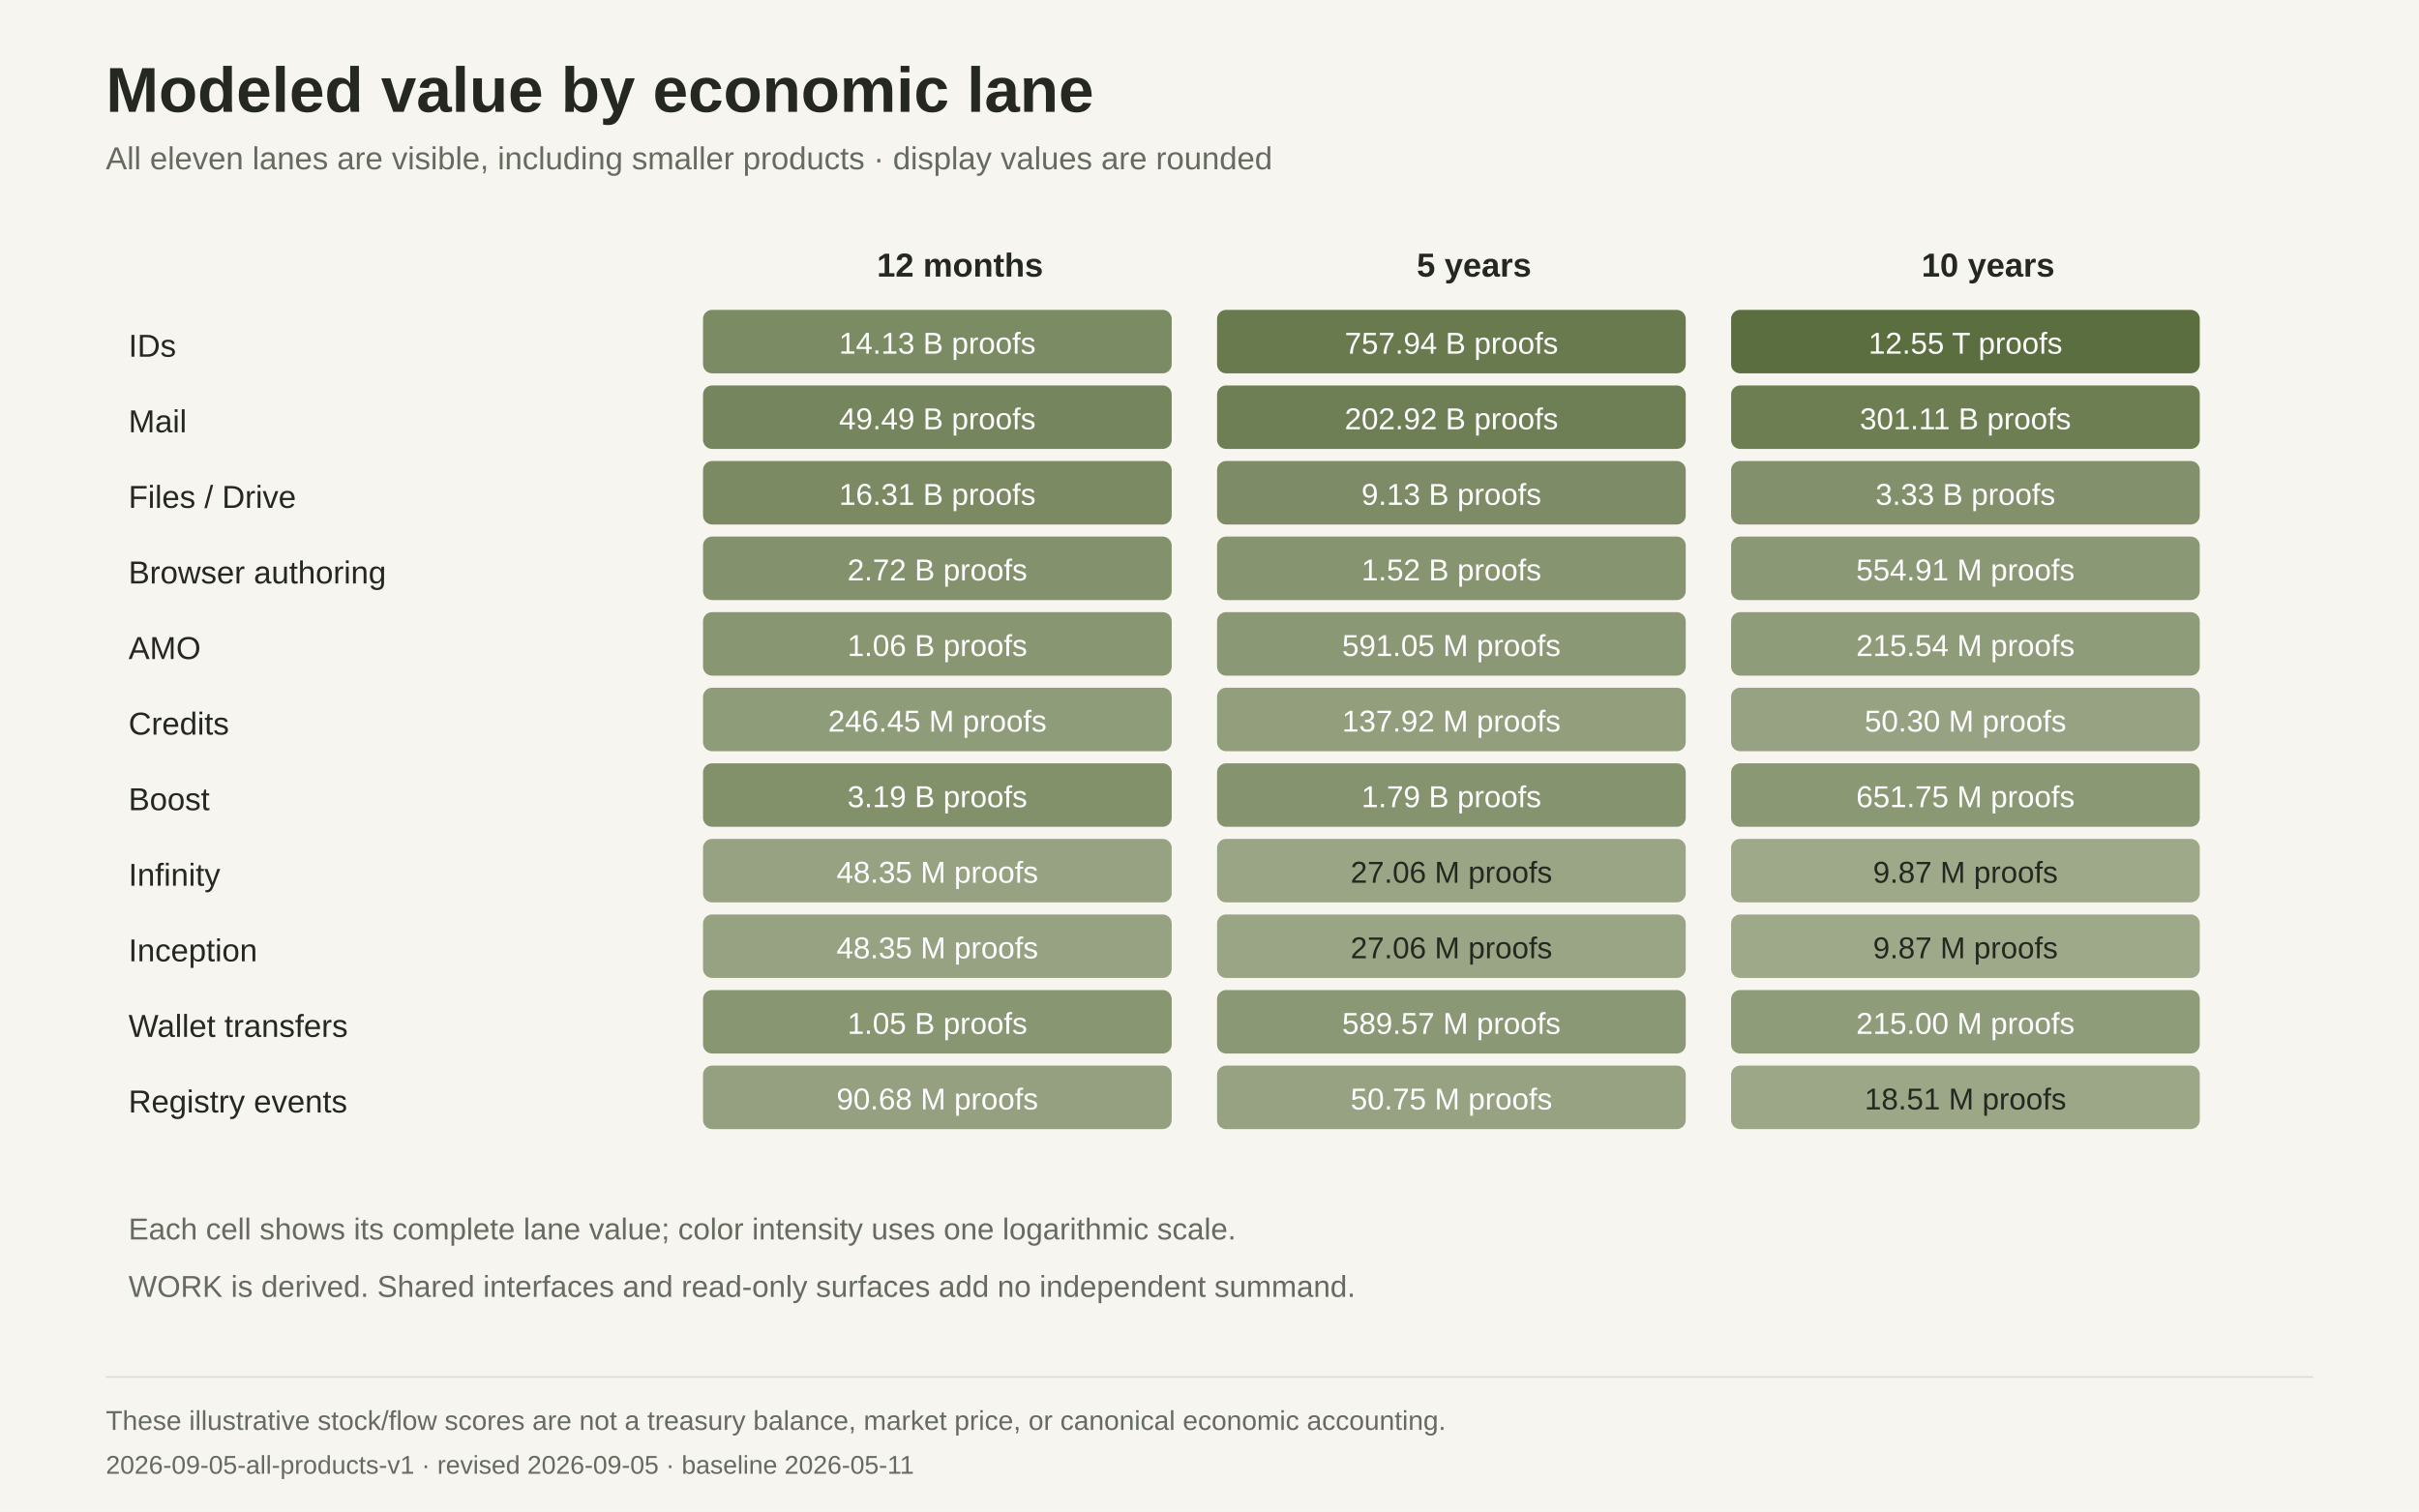
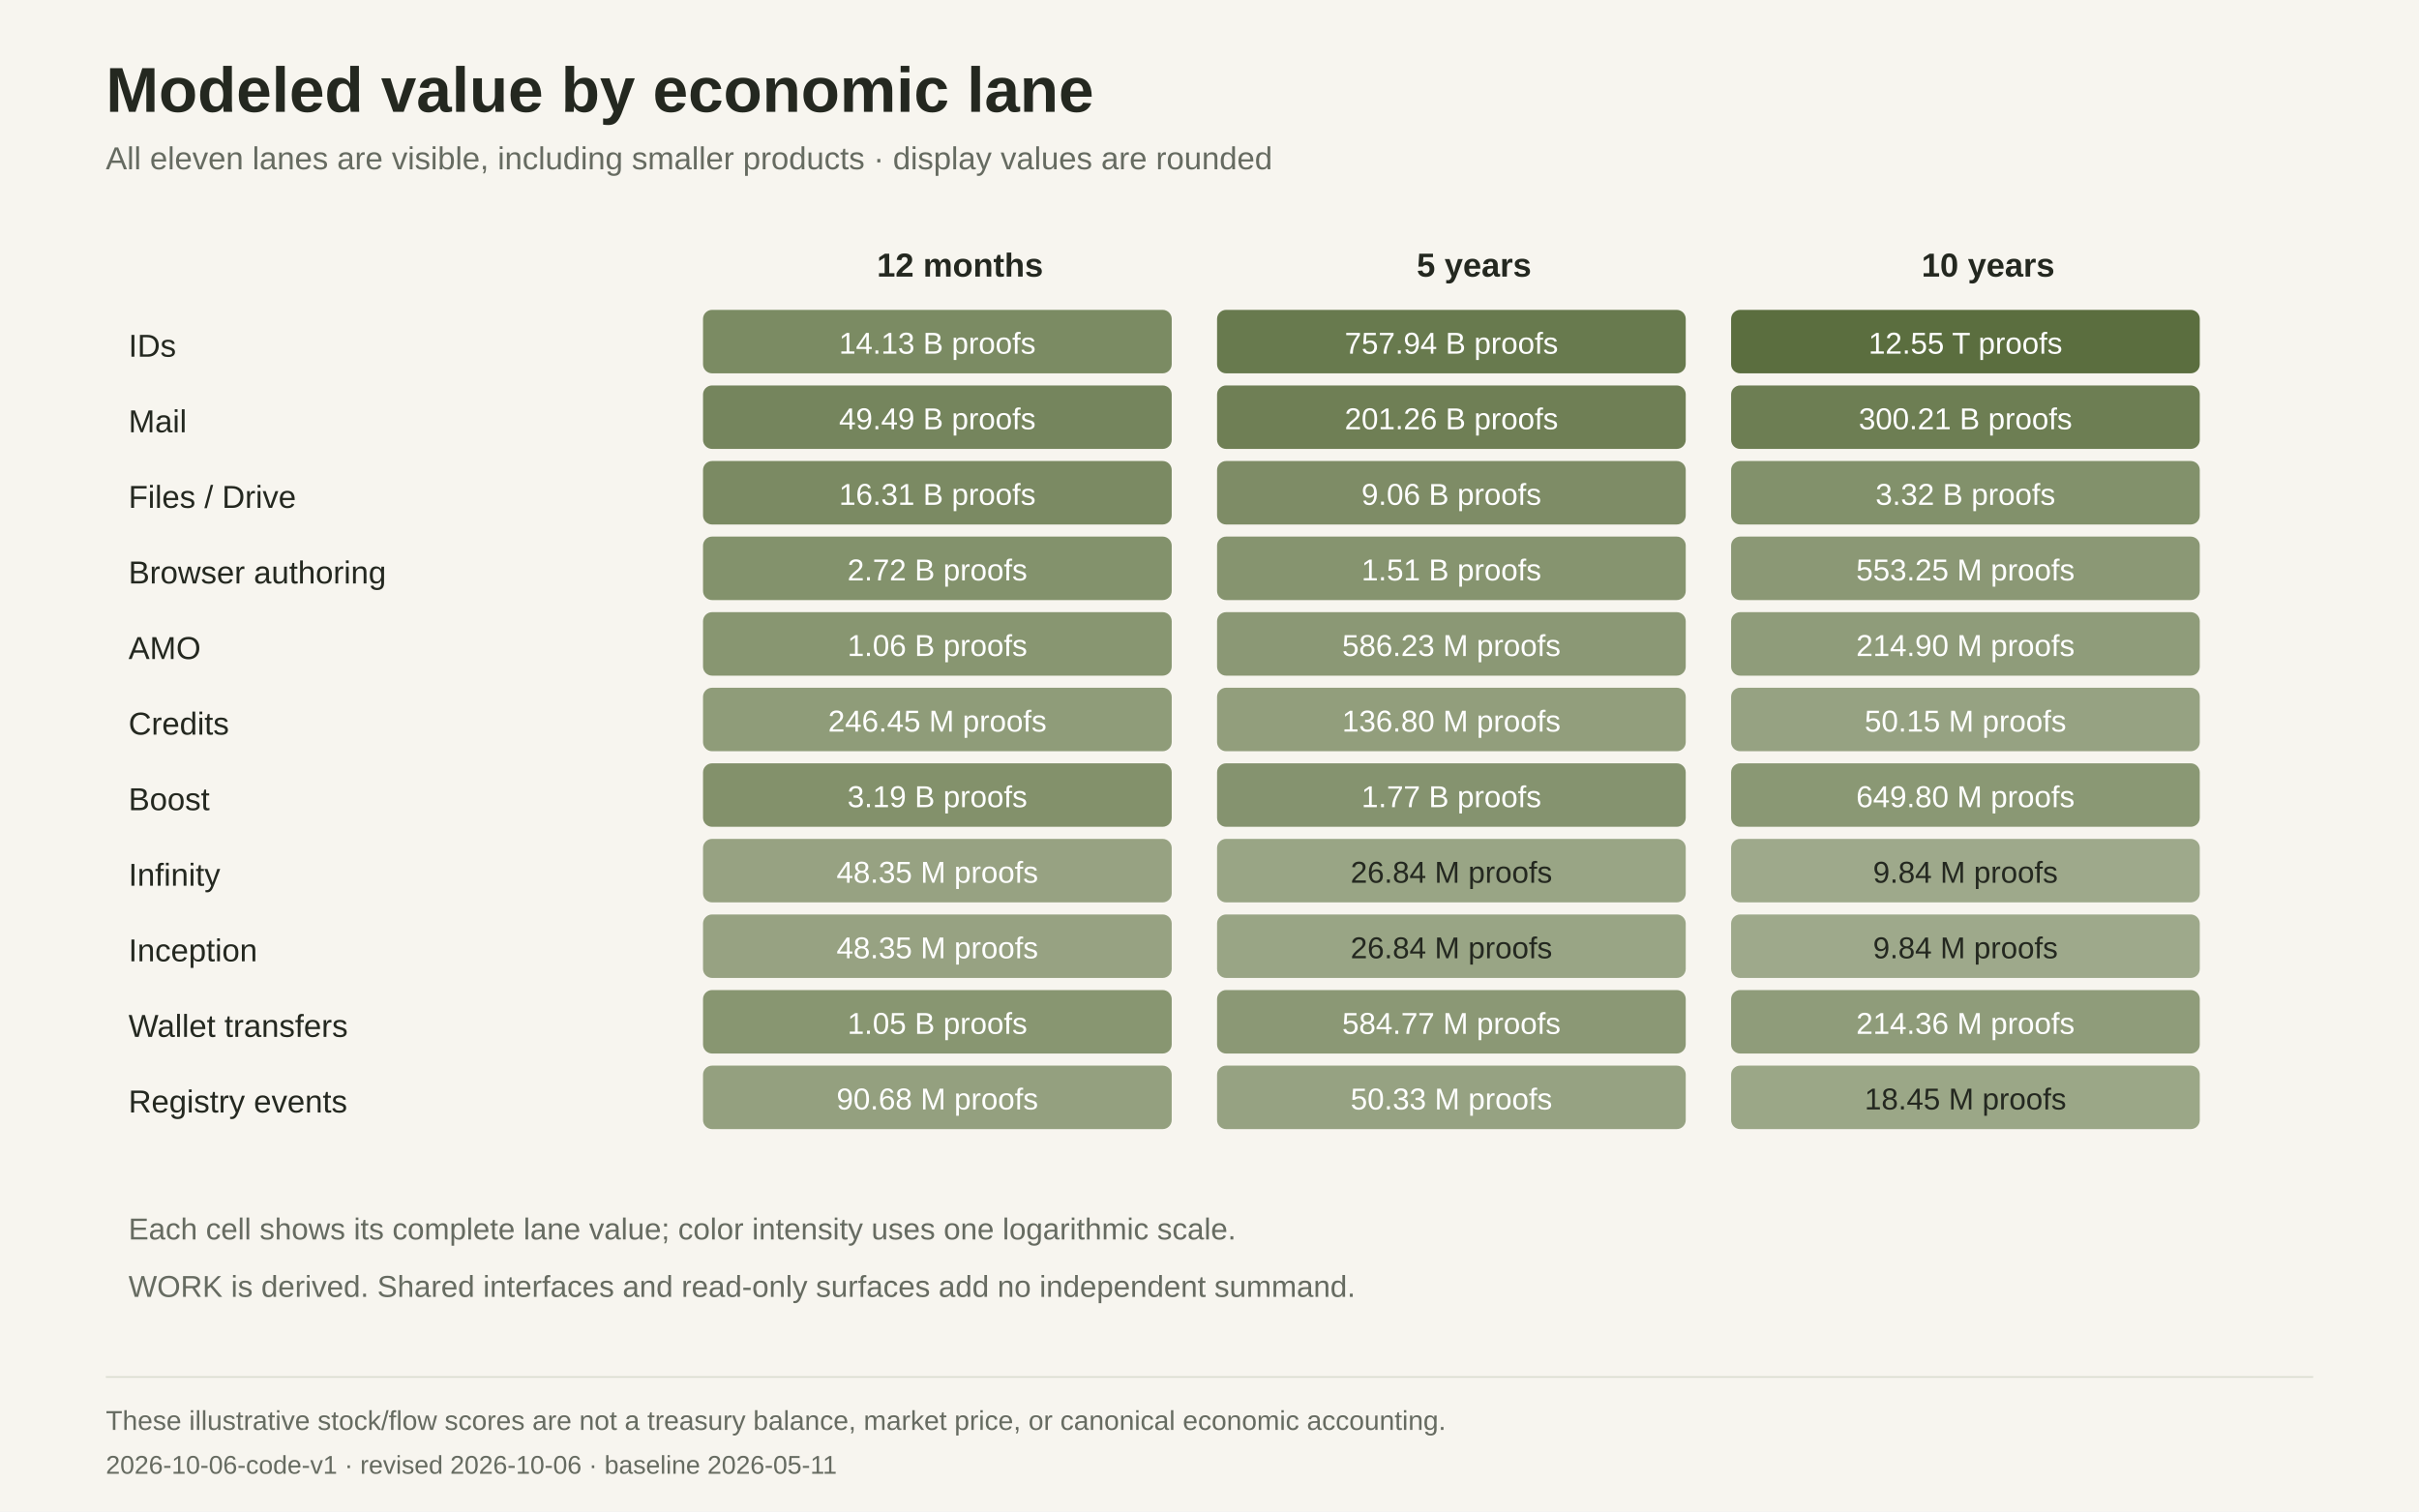
<svg xmlns="http://www.w3.org/2000/svg" width="1600" height="1000" viewBox="0 0 1600 1000" role="img" aria-labelledby="title description">
  <style>text { font-family: Arial, Helvetica, sans-serif; } .mono { font-variant-numeric: tabular-nums; }</style>
  <rect width="1600" height="1000" fill="#f7f5ef" />
  <text x="70" y="74" font-size="42" fill="#242820" font-weight="700" text-anchor="start">Modeled value by economic lane</text>
  <text x="70" y="112" font-size="21" fill="#666b61" font-weight="400" text-anchor="start">All eleven lanes are visible, including smaller products · display values are rounded</text>
  <text x="635" y="183" font-size="22" fill="#242820" font-weight="700" text-anchor="middle">12 months</text>
  <text x="975" y="183" font-size="22" fill="#242820" font-weight="700" text-anchor="middle">5 years</text>
  <text x="1315" y="183" font-size="22" fill="#242820" font-weight="700" text-anchor="middle">10 years</text>
  <text x="85" y="236" font-size="21" fill="#242820" font-weight="500" text-anchor="start">IDs</text>
  <rect x="465" y="205" width="310" height="42" rx="6" fill="rgb(123,139,99)" />
  <text x="620" y="234" font-size="20" fill="#ffffff" font-weight="400" text-anchor="middle">14.13 B proofs</text>
  <rect x="805" y="205" width="310" height="42" rx="6" fill="rgb(104,122,78)" />
  <text x="960" y="234" font-size="20" fill="#ffffff" font-weight="400" text-anchor="middle">757.94 B proofs</text>
  <rect x="1145" y="205" width="310" height="42" rx="6" fill="rgb(91,110,63)" />
  <text x="1300" y="234" font-size="20" fill="#ffffff" font-weight="400" text-anchor="middle">12.55 T proofs</text>
  <text x="85" y="286" font-size="21" fill="#242820" font-weight="500" text-anchor="start">Mail</text>
  <rect x="465" y="255" width="310" height="42" rx="6" fill="rgb(117,133,93)" />
  <text x="620" y="284" font-size="20" fill="#ffffff" font-weight="400" text-anchor="middle">49.49 B proofs</text>
  <rect x="805" y="255" width="310" height="42" rx="6" fill="rgb(111,127,85)" />
-   <text x="960" y="284" font-size="20" fill="#ffffff" font-weight="400" text-anchor="middle">202.92 B proofs</text>
+   <text x="960" y="284" font-size="20" fill="#ffffff" font-weight="400" text-anchor="middle">201.26 B proofs</text>
  <rect x="1145" y="255" width="310" height="42" rx="6" fill="rgb(109,126,83)" />
-   <text x="1300" y="284" font-size="20" fill="#ffffff" font-weight="400" text-anchor="middle">301.11 B proofs</text>
+   <text x="1300" y="284" font-size="20" fill="#ffffff" font-weight="400" text-anchor="middle">300.21 B proofs</text>
  <text x="85" y="336" font-size="21" fill="#242820" font-weight="500" text-anchor="start">Files / Drive</text>
  <rect x="465" y="305" width="310" height="42" rx="6" fill="rgb(123,138,99)" />
  <text x="620" y="334" font-size="20" fill="#ffffff" font-weight="400" text-anchor="middle">16.31 B proofs</text>
-   <rect x="805" y="305" width="310" height="42" rx="6" fill="rgb(125,140,102)" />
-   <text x="960" y="334" font-size="20" fill="#ffffff" font-weight="400" text-anchor="middle">9.13 B proofs</text>
+   <rect x="805" y="305" width="310" height="42" rx="6" fill="rgb(126,140,102)" />
+   <text x="960" y="334" font-size="20" fill="#ffffff" font-weight="400" text-anchor="middle">9.06 B proofs</text>
  <rect x="1145" y="305" width="310" height="42" rx="6" fill="rgb(130,145,107)" />
-   <text x="1300" y="334" font-size="20" fill="#ffffff" font-weight="400" text-anchor="middle">3.33 B proofs</text>
+   <text x="1300" y="334" font-size="20" fill="#ffffff" font-weight="400" text-anchor="middle">3.32 B proofs</text>
  <text x="85" y="386" font-size="21" fill="#242820" font-weight="500" text-anchor="start">Browser authoring</text>
  <rect x="465" y="355" width="310" height="42" rx="6" fill="rgb(131,146,108)" />
  <text x="620" y="384" font-size="20" fill="#ffffff" font-weight="400" text-anchor="middle">2.72 B proofs</text>
  <rect x="805" y="355" width="310" height="42" rx="6" fill="rgb(134,148,111)" />
-   <text x="960" y="384" font-size="20" fill="#ffffff" font-weight="400" text-anchor="middle">1.52 B proofs</text>
+   <text x="960" y="384" font-size="20" fill="#ffffff" font-weight="400" text-anchor="middle">1.51 B proofs</text>
  <rect x="1145" y="355" width="310" height="42" rx="6" fill="rgb(139,152,117)" />
-   <text x="1300" y="384" font-size="20" fill="#ffffff" font-weight="400" text-anchor="middle">554.91 M proofs</text>
+   <text x="1300" y="384" font-size="20" fill="#ffffff" font-weight="400" text-anchor="middle">553.25 M proofs</text>
  <text x="85" y="436" font-size="21" fill="#242820" font-weight="500" text-anchor="start">AMO</text>
  <rect x="465" y="405" width="310" height="42" rx="6" fill="rgb(136,150,113)" />
  <text x="620" y="434" font-size="20" fill="#ffffff" font-weight="400" text-anchor="middle">1.06 B proofs</text>
  <rect x="805" y="405" width="310" height="42" rx="6" fill="rgb(139,152,117)" />
-   <text x="960" y="434" font-size="20" fill="#ffffff" font-weight="400" text-anchor="middle">591.05 M proofs</text>
+   <text x="960" y="434" font-size="20" fill="#ffffff" font-weight="400" text-anchor="middle">586.23 M proofs</text>
  <rect x="1145" y="405" width="310" height="42" rx="6" fill="rgb(143,156,122)" />
-   <text x="1300" y="434" font-size="20" fill="#ffffff" font-weight="400" text-anchor="middle">215.54 M proofs</text>
+   <text x="1300" y="434" font-size="20" fill="#ffffff" font-weight="400" text-anchor="middle">214.90 M proofs</text>
  <text x="85" y="486" font-size="21" fill="#242820" font-weight="500" text-anchor="start">Credits</text>
  <rect x="465" y="455" width="310" height="42" rx="6" fill="rgb(143,156,121)" />
  <text x="620" y="484" font-size="20" fill="#ffffff" font-weight="400" text-anchor="middle">246.45 M proofs</text>
  <rect x="805" y="455" width="310" height="42" rx="6" fill="rgb(146,158,124)" />
-   <text x="960" y="484" font-size="20" fill="#ffffff" font-weight="400" text-anchor="middle">137.92 M proofs</text>
+   <text x="960" y="484" font-size="20" fill="#ffffff" font-weight="400" text-anchor="middle">136.80 M proofs</text>
  <rect x="1145" y="455" width="310" height="42" rx="6" fill="rgb(150,162,130)" />
-   <text x="1300" y="484" font-size="20" fill="#ffffff" font-weight="400" text-anchor="middle">50.30 M proofs</text>
+   <text x="1300" y="484" font-size="20" fill="#ffffff" font-weight="400" text-anchor="middle">50.15 M proofs</text>
  <text x="85" y="536" font-size="21" fill="#242820" font-weight="500" text-anchor="start">Boost</text>
  <rect x="465" y="505" width="310" height="42" rx="6" fill="rgb(131,145,107)" />
  <text x="620" y="534" font-size="20" fill="#ffffff" font-weight="400" text-anchor="middle">3.19 B proofs</text>
  <rect x="805" y="505" width="310" height="42" rx="6" fill="rgb(133,147,111)" />
-   <text x="960" y="534" font-size="20" fill="#ffffff" font-weight="400" text-anchor="middle">1.79 B proofs</text>
+   <text x="960" y="534" font-size="20" fill="#ffffff" font-weight="400" text-anchor="middle">1.77 B proofs</text>
  <rect x="1145" y="505" width="310" height="42" rx="6" fill="rgb(138,152,116)" />
-   <text x="1300" y="534" font-size="20" fill="#ffffff" font-weight="400" text-anchor="middle">651.75 M proofs</text>
+   <text x="1300" y="534" font-size="20" fill="#ffffff" font-weight="400" text-anchor="middle">649.80 M proofs</text>
  <text x="85" y="586" font-size="21" fill="#242820" font-weight="500" text-anchor="start">Infinity</text>
  <rect x="465" y="555" width="310" height="42" rx="6" fill="rgb(151,162,130)" />
  <text x="620" y="584" font-size="20" fill="#ffffff" font-weight="400" text-anchor="middle">48.35 M proofs</text>
  <rect x="805" y="555" width="310" height="42" rx="6" fill="rgb(153,165,133)" />
-   <text x="960" y="584" font-size="20" fill="#242820" font-weight="400" text-anchor="middle">27.06 M proofs</text>
-   <rect x="1145" y="555" width="310" height="42" rx="6" fill="rgb(158,169,138)" />
-   <text x="1300" y="584" font-size="20" fill="#242820" font-weight="400" text-anchor="middle">9.87 M proofs</text>
+   <text x="960" y="584" font-size="20" fill="#242820" font-weight="400" text-anchor="middle">26.84 M proofs</text>
+   <rect x="1145" y="555" width="310" height="42" rx="6" fill="rgb(158,169,139)" />
+   <text x="1300" y="584" font-size="20" fill="#242820" font-weight="400" text-anchor="middle">9.84 M proofs</text>
  <text x="85" y="636" font-size="21" fill="#242820" font-weight="500" text-anchor="start">Inception</text>
  <rect x="465" y="605" width="310" height="42" rx="6" fill="rgb(151,162,130)" />
  <text x="620" y="634" font-size="20" fill="#ffffff" font-weight="400" text-anchor="middle">48.35 M proofs</text>
  <rect x="805" y="605" width="310" height="42" rx="6" fill="rgb(153,165,133)" />
-   <text x="960" y="634" font-size="20" fill="#242820" font-weight="400" text-anchor="middle">27.06 M proofs</text>
-   <rect x="1145" y="605" width="310" height="42" rx="6" fill="rgb(158,169,138)" />
-   <text x="1300" y="634" font-size="20" fill="#242820" font-weight="400" text-anchor="middle">9.87 M proofs</text>
+   <text x="960" y="634" font-size="20" fill="#242820" font-weight="400" text-anchor="middle">26.84 M proofs</text>
+   <rect x="1145" y="605" width="310" height="42" rx="6" fill="rgb(158,169,139)" />
+   <text x="1300" y="634" font-size="20" fill="#242820" font-weight="400" text-anchor="middle">9.84 M proofs</text>
  <text x="85" y="686" font-size="21" fill="#242820" font-weight="500" text-anchor="start">Wallet transfers</text>
  <rect x="465" y="655" width="310" height="42" rx="6" fill="rgb(136,150,113)" />
  <text x="620" y="684" font-size="20" fill="#ffffff" font-weight="400" text-anchor="middle">1.05 B proofs</text>
  <rect x="805" y="655" width="310" height="42" rx="6" fill="rgb(139,152,117)" />
-   <text x="960" y="684" font-size="20" fill="#ffffff" font-weight="400" text-anchor="middle">589.57 M proofs</text>
+   <text x="960" y="684" font-size="20" fill="#ffffff" font-weight="400" text-anchor="middle">584.77 M proofs</text>
  <rect x="1145" y="655" width="310" height="42" rx="6" fill="rgb(143,156,122)" />
-   <text x="1300" y="684" font-size="20" fill="#ffffff" font-weight="400" text-anchor="middle">215.00 M proofs</text>
+   <text x="1300" y="684" font-size="20" fill="#ffffff" font-weight="400" text-anchor="middle">214.36 M proofs</text>
  <text x="85" y="736" font-size="21" fill="#242820" font-weight="500" text-anchor="start">Registry events</text>
  <rect x="465" y="705" width="310" height="42" rx="6" fill="rgb(148,160,127)" />
  <text x="620" y="734" font-size="20" fill="#ffffff" font-weight="400" text-anchor="middle">90.68 M proofs</text>
  <rect x="805" y="705" width="310" height="42" rx="6" fill="rgb(150,162,130)" />
-   <text x="960" y="734" font-size="20" fill="#ffffff" font-weight="400" text-anchor="middle">50.75 M proofs</text>
+   <text x="960" y="734" font-size="20" fill="#ffffff" font-weight="400" text-anchor="middle">50.33 M proofs</text>
  <rect x="1145" y="705" width="310" height="42" rx="6" fill="rgb(155,167,135)" />
-   <text x="1300" y="734" font-size="20" fill="#242820" font-weight="400" text-anchor="middle">18.51 M proofs</text>
+   <text x="1300" y="734" font-size="20" fill="#242820" font-weight="400" text-anchor="middle">18.45 M proofs</text>
  <text x="85" y="820" font-size="20" fill="#666b61" font-weight="400" text-anchor="start">Each cell shows its complete lane value; color intensity uses one logarithmic scale.</text>
  <text x="85" y="858" font-size="20" fill="#666b61" font-weight="400" text-anchor="start">WORK is derived. Shared interfaces and read-only surfaces add no independent summand.</text>
  <line x1="70" y1="911" x2="1530" y2="911" stroke="#d9dccf" />
  <text x="70" y="946" font-size="18" fill="#666b61" font-weight="400" text-anchor="start">These illustrative stock/flow scores are not a treasury balance, market price, or canonical economic accounting.</text>
-   <text x="70" y="975" font-size="17" fill="#666b61" font-weight="400" text-anchor="start">2026-09-05-all-products-v1 · revised 2026-09-05 · baseline 2026-05-11</text>
+   <text x="70" y="975" font-size="17" fill="#666b61" font-weight="400" text-anchor="start">2026-10-06-code-v1 · revised 2026-10-06 · baseline 2026-05-11</text>
</svg>
